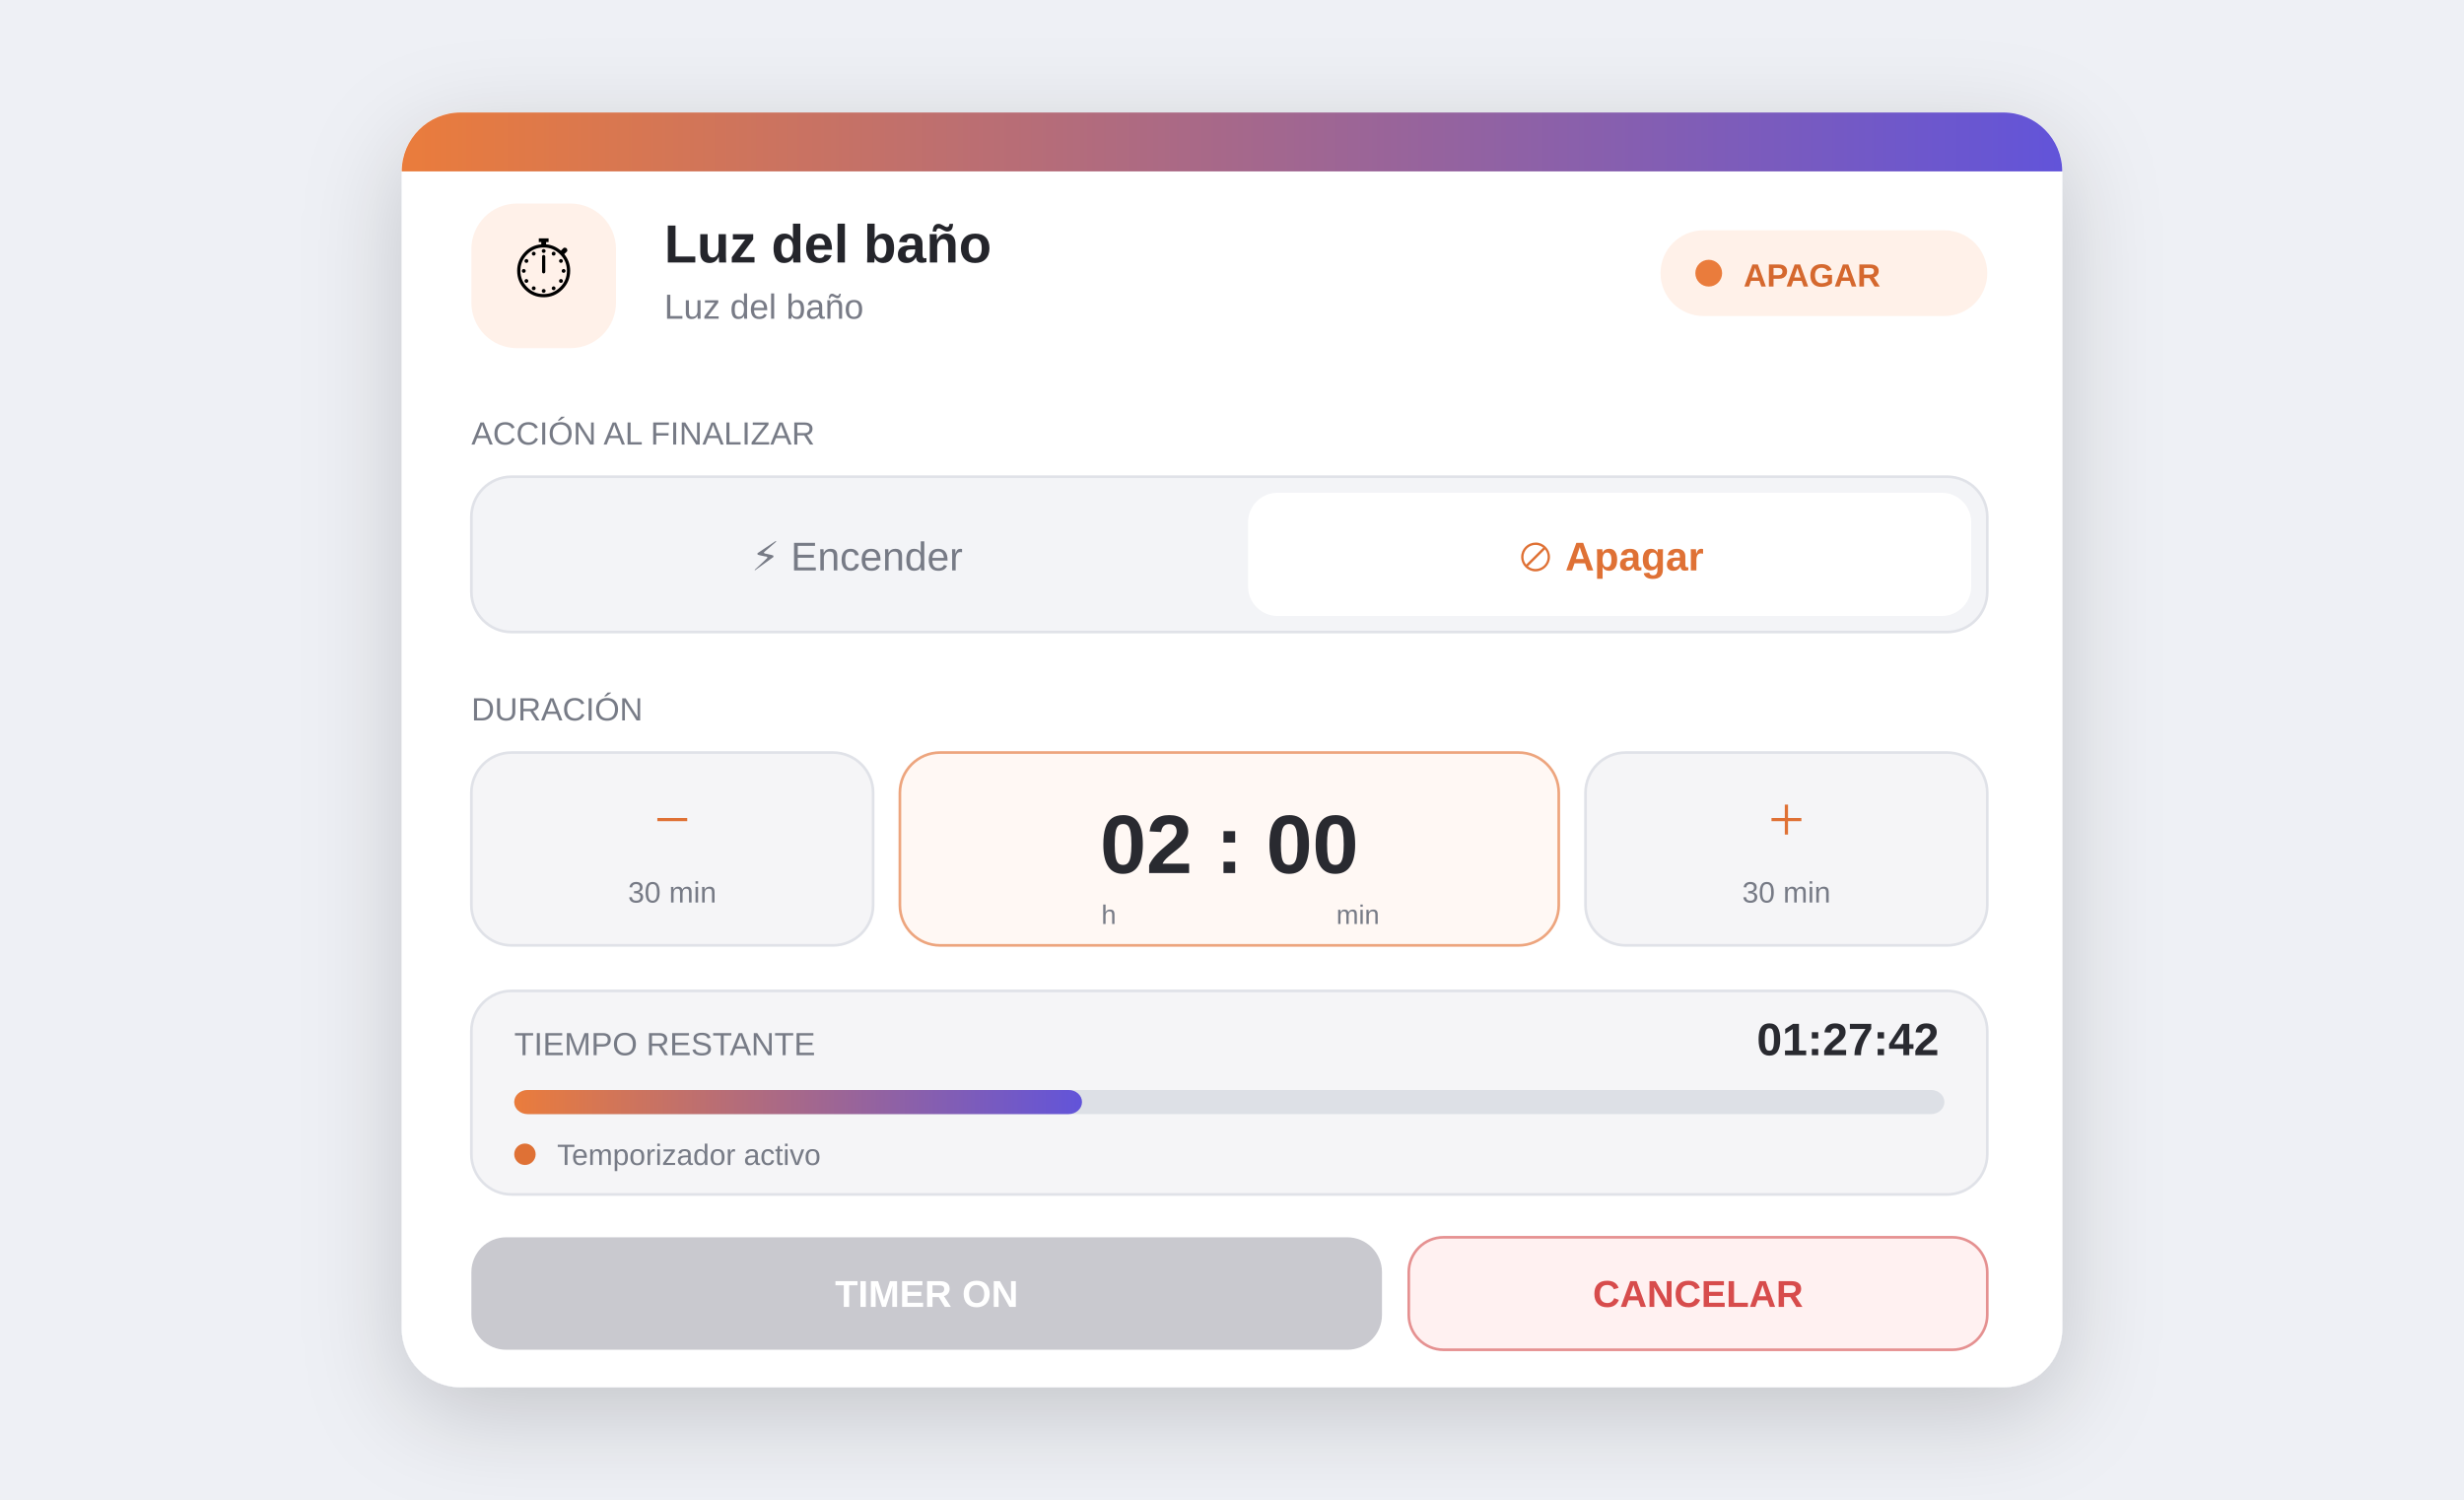
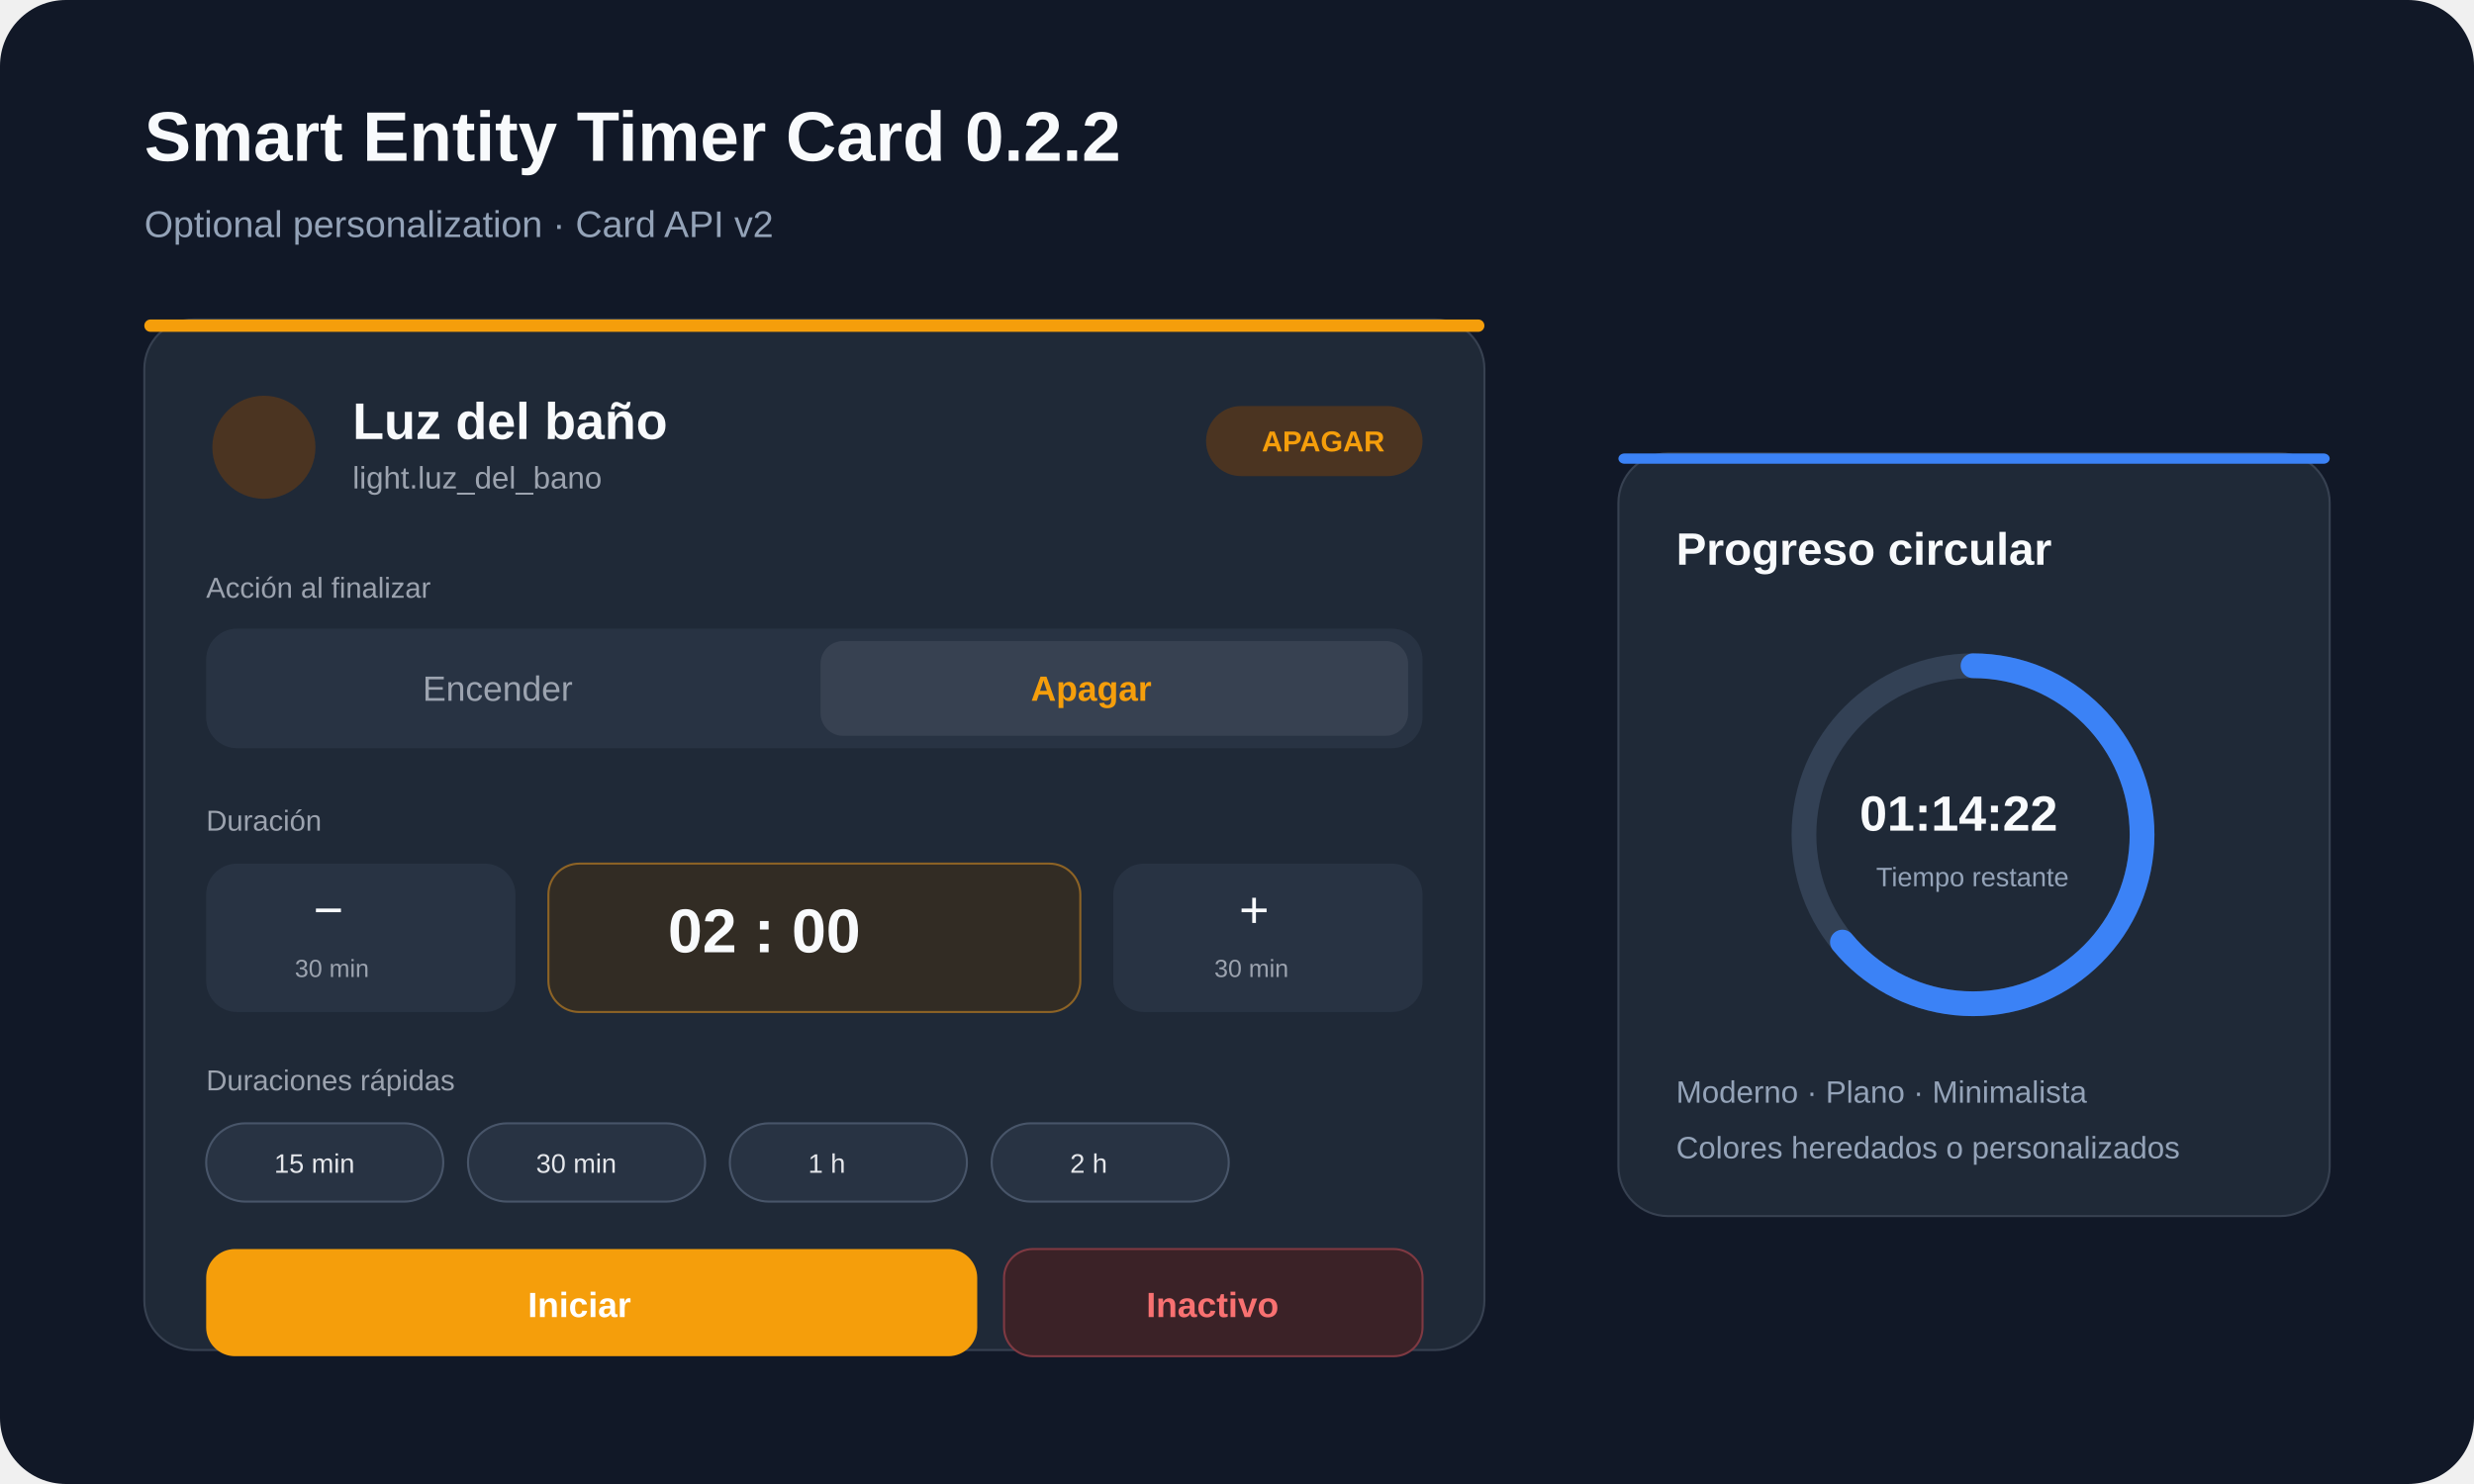
- <svg xmlns="http://www.w3.org/2000/svg" width="920" height="560" viewBox="0 0 920 560">
-   <defs>
-     <linearGradient id="accent" x1="0" x2="1">
-       <stop stop-color="#ea7c3c" />
-       <stop offset="1" stop-color="#6254d9" />
-     </linearGradient>
-     <filter id="shadow">
-       <feDropShadow dx="0" dy="10" stdDeviation="18" flood-opacity=".18" />
-     </filter>
-   </defs>
-   <rect width="920" height="560" fill="#eef0f5" />
-   <rect x="150" y="42" width="620" height="476" rx="22" fill="#fff" filter="url(#shadow)" />
-   <path d="M172 42h576a22 22 0 0 1 22 22v0H150v0a22 22 0 0 1 22-22z" fill="url(#accent)" />
-   <rect x="176" y="76" width="54" height="54" rx="17" fill="#fff1e9" />
-   <text x="203" y="111" text-anchor="middle" font-size="30">⏱</text>
-   <text x="248" y="98" font-family="Arial" font-size="20" font-weight="700" fill="#24252b">Luz del baño</text>
-   <text x="248" y="119" font-family="Arial" font-size="13" fill="#787b86">Luz del baño</text>
-   <rect x="620" y="86" width="122" height="32" rx="16" fill="#fff1e9" />
-   <circle cx="638" cy="102" r="5" fill="#ea7c3c" />
-   <text x="651" y="107" font-family="Arial" font-size="12" font-weight="700" fill="#d5682e">APAGAR</text>
-   <text x="176" y="166" font-family="Arial" font-size="12" fill="#777b86">ACCIÓN AL FINALIZAR</text>
-   <rect x="176" y="178" width="566" height="58" rx="15" fill="#f3f4f7" stroke="#e0e2e8" />
-   <rect x="466" y="184" width="270" height="46" rx="11" fill="#fff" />
-   <text x="320" y="213" text-anchor="middle" font-family="Arial" font-size="15" fill="#777b86">⚡ Encender</text>
-   <text x="601" y="213" text-anchor="middle" font-family="Arial" font-size="15" font-weight="700" fill="#df7135">⊘ Apagar</text>
-   <text x="176" y="269" font-family="Arial" font-size="12" fill="#777b86">DURACIÓN</text>
-   <rect x="176" y="281" width="150" height="72" rx="15" fill="#f5f5f7" stroke="#e0e2e8" />
-   <text x="251" y="314" text-anchor="middle" font-size="24" fill="#df7135">−</text>
-   <text x="251" y="337" text-anchor="middle" font-family="Arial" font-size="11" fill="#777b86">30 min</text>
-   <rect x="336" y="281" width="246" height="72" rx="15" fill="#fff8f4" stroke="#eda57e" />
-   <text x="459" y="326" text-anchor="middle" font-family="Arial" font-size="31" font-weight="700" fill="#292a30">02 : 00</text>
-   <text x="414" y="345" text-anchor="middle" font-family="Arial" font-size="10" fill="#777b86">h</text>
-   <text x="507" y="345" text-anchor="middle" font-family="Arial" font-size="10" fill="#777b86">min</text>
-   <rect x="592" y="281" width="150" height="72" rx="15" fill="#f5f5f7" stroke="#e0e2e8" />
-   <text x="667" y="314" text-anchor="middle" font-size="24" fill="#df7135">+</text>
-   <text x="667" y="337" text-anchor="middle" font-family="Arial" font-size="11" fill="#777b86">30 min</text>
-   <rect x="176" y="370" width="566" height="76" rx="15" fill="#f5f5f7" stroke="#e0e2e8" />
-   <text x="192" y="394" font-family="Arial" font-size="12" fill="#777b86">TIEMPO RESTANTE</text>
-   <text x="724" y="394" text-anchor="end" font-family="Arial" font-size="17" font-weight="700" fill="#292a30">01:27:42</text>
-   <rect x="192" y="407" width="534" height="9" rx="5" fill="#dde0e6" />
-   <rect x="192" y="407" width="212" height="9" rx="5" fill="url(#accent)" />
-   <circle cx="196" cy="431" r="4" fill="#df7135" />
-   <text x="208" y="435" font-family="Arial" font-size="11" fill="#777b86">Temporizador activo</text>
-   <rect x="176" y="462" width="340" height="42" rx="13" fill="#c9c9cf" />
-   <text x="346" y="488" text-anchor="middle" font-family="Arial" font-size="14" font-weight="700" fill="#fff">TIMER ON</text>
-   <rect x="526" y="462" width="216" height="42" rx="13" fill="#fff1f1" stroke="#e59191" />
-   <text x="634" y="488" text-anchor="middle" font-family="Arial" font-size="14" font-weight="700" fill="#d74c4c">CANCELAR</text>
+ <svg xmlns="http://www.w3.org/2000/svg" width="1200" height="720" viewBox="0 0 1200 720">
+   <rect width="1200" height="720" rx="32" fill="#111827" />
+   <text x="70" y="78" fill="#f8fafc" font-family="Arial,sans-serif" font-size="34" font-weight="700">Smart Entity Timer Card 0.2.2</text>
+   <text x="70" y="115" fill="#94a3b8" font-family="Arial,sans-serif" font-size="18">Optional personalization · Card API v2</text>
+   <g transform="translate(70,155)">
+     <rect width="650" height="500" rx="24" fill="#1f2937" stroke="#374151" />
+     <rect width="650" height="6" rx="3" fill="#f59e0b" />
+     <circle cx="58" cy="62" r="25" fill="#4b3421" />
+     <text x="101" y="58" fill="#f8fafc" font-family="Arial,sans-serif" font-size="25" font-weight="700">Luz del baño</text>
+     <text x="101" y="82" fill="#9ca3af" font-family="Arial,sans-serif" font-size="15">light.luz_del_bano</text>
+     <rect x="515" y="42" width="105" height="34" rx="17" fill="#4b3421" />
+     <text x="542" y="64" fill="#f59e0b" font-family="Arial,sans-serif" font-size="14" font-weight="700">APAGAR</text>
+     <text x="30" y="135" fill="#9ca3af" font-family="Arial,sans-serif" font-size="14">Acción al finalizar</text>
+     <rect x="30" y="150" width="590" height="58" rx="15" fill="#283343" />
+     <rect x="328" y="156" width="285" height="46" rx="11" fill="#374151" />
+     <text x="135" y="185" fill="#9ca3af" font-family="Arial,sans-serif" font-size="17">Encender</text>
+     <text x="430" y="185" fill="#f59e0b" font-family="Arial,sans-serif" font-size="17" font-weight="700">Apagar</text>
+     <text x="30" y="248" fill="#9ca3af" font-family="Arial,sans-serif" font-size="14">Duración</text>
+     <rect x="30" y="264" width="150" height="72" rx="15" fill="#283343" />
+     <rect x="196" y="264" width="258" height="72" rx="15" fill="#322c24" stroke="#8d6325" />
+     <rect x="470" y="264" width="150" height="72" rx="15" fill="#283343" />
+     <text x="82" y="295" fill="#f8fafc" font-family="Arial,sans-serif" font-size="25">−</text>
+     <text x="73" y="319" fill="#9ca3af" font-family="Arial,sans-serif" font-size="12">30 min</text>
+     <text x="254" y="307" fill="#f8fafc" font-family="Arial,sans-serif" font-size="30" font-weight="700">02 : 00</text>
+     <text x="531" y="295" fill="#f8fafc" font-family="Arial,sans-serif" font-size="25">+</text>
+     <text x="519" y="319" fill="#9ca3af" font-family="Arial,sans-serif" font-size="12">30 min</text>
+     <text x="30" y="374" fill="#9ca3af" font-family="Arial,sans-serif" font-size="14">Duraciones rápidas</text>
+     <g fill="#283343" stroke="#485569">
+       <rect x="30" y="390" width="115" height="38" rx="19" />
+       <rect x="157" y="390" width="115" height="38" rx="19" />
+       <rect x="284" y="390" width="115" height="38" rx="19" />
+       <rect x="411" y="390" width="115" height="38" rx="19" />
+     </g>
+     <g fill="#e5e7eb" font-family="Arial,sans-serif" font-size="13">
+       <text x="63" y="414">15 min</text>
+       <text x="190" y="414">30 min</text>
+       <text x="322" y="414">1 h</text>
+       <text x="449" y="414">2 h</text>
+     </g>
+     <rect x="30" y="451" width="374" height="52" rx="14" fill="#f59e0b" />
+     <rect x="417" y="451" width="203" height="52" rx="14" fill="#3b2227" stroke="#7f3942" />
+     <text x="186" y="484" fill="white" font-family="Arial,sans-serif" font-size="17" font-weight="700">Iniciar</text>
+     <text x="486" y="484" fill="#f87171" font-family="Arial,sans-serif" font-size="17" font-weight="700">Inactivo</text>
+   </g>
+   <g transform="translate(785,220)">
+     <rect width="345" height="370" rx="24" fill="#1f2937" stroke="#374151" />
+     <rect width="345" height="5" rx="3" fill="#3b82f6" />
+     <text x="28" y="54" fill="#f8fafc" font-family="Arial,sans-serif" font-size="22" font-weight="700">Progreso circular</text>
+     <circle cx="172" cy="185" r="82" fill="none" stroke="#334155" stroke-width="12" />
+     <circle cx="172" cy="185" r="82" fill="none" stroke="#3b82f6" stroke-width="12" stroke-linecap="round" stroke-dasharray="330 515" transform="rotate(-90 172 185)" />
+     <text x="117" y="183" fill="#f8fafc" font-family="Arial,sans-serif" font-size="24" font-weight="700">01:14:22</text>
+     <text x="125" y="210" fill="#94a3b8" font-family="Arial,sans-serif" font-size="13">Tiempo restante</text>
+     <text x="28" y="315" fill="#94a3b8" font-family="Arial,sans-serif" font-size="15">Moderno · Plano · Minimalista</text>
+     <text x="28" y="342" fill="#94a3b8" font-family="Arial,sans-serif" font-size="15">Colores heredados o personalizados</text>
+   </g>
</svg>
